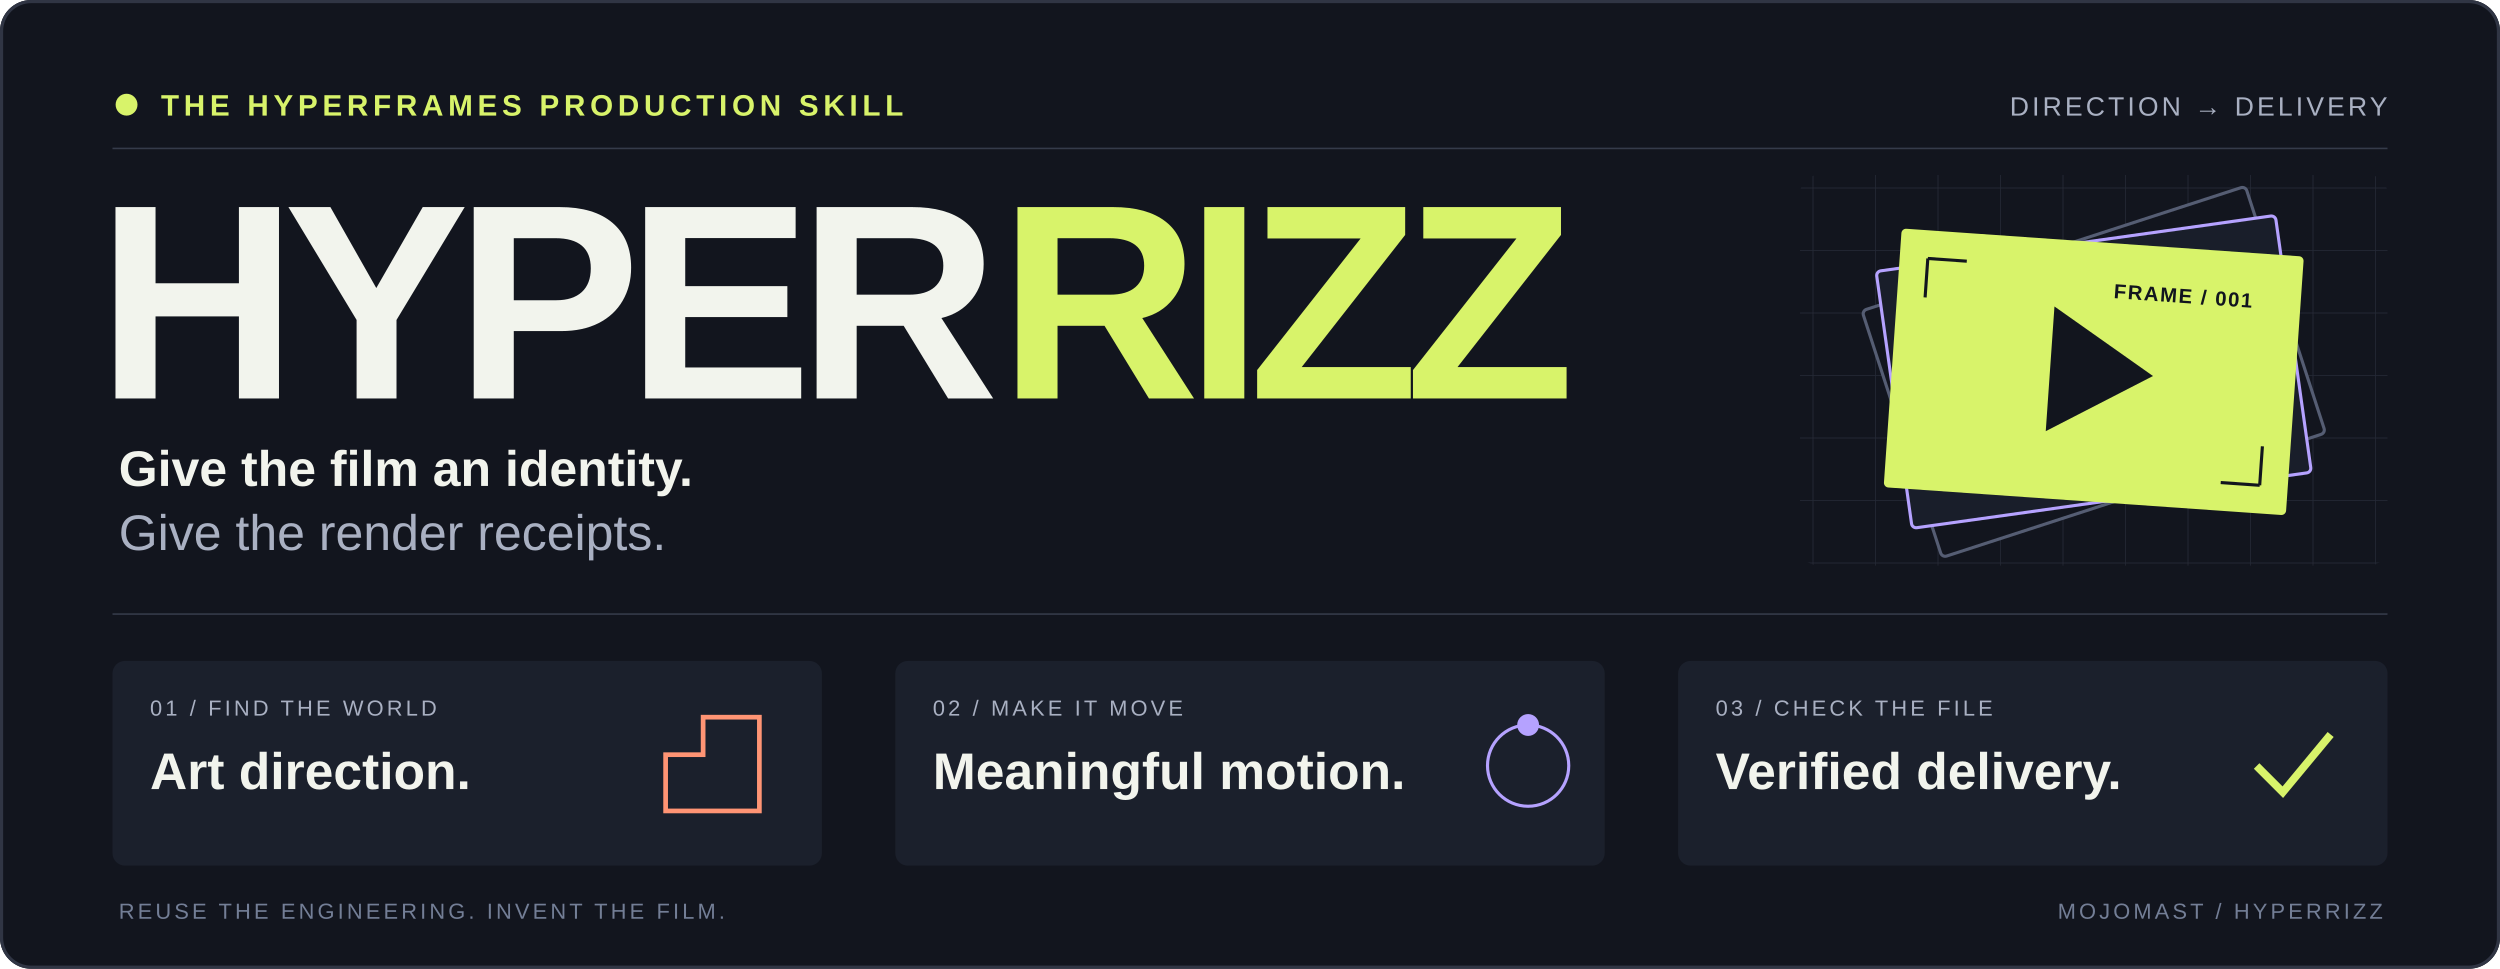
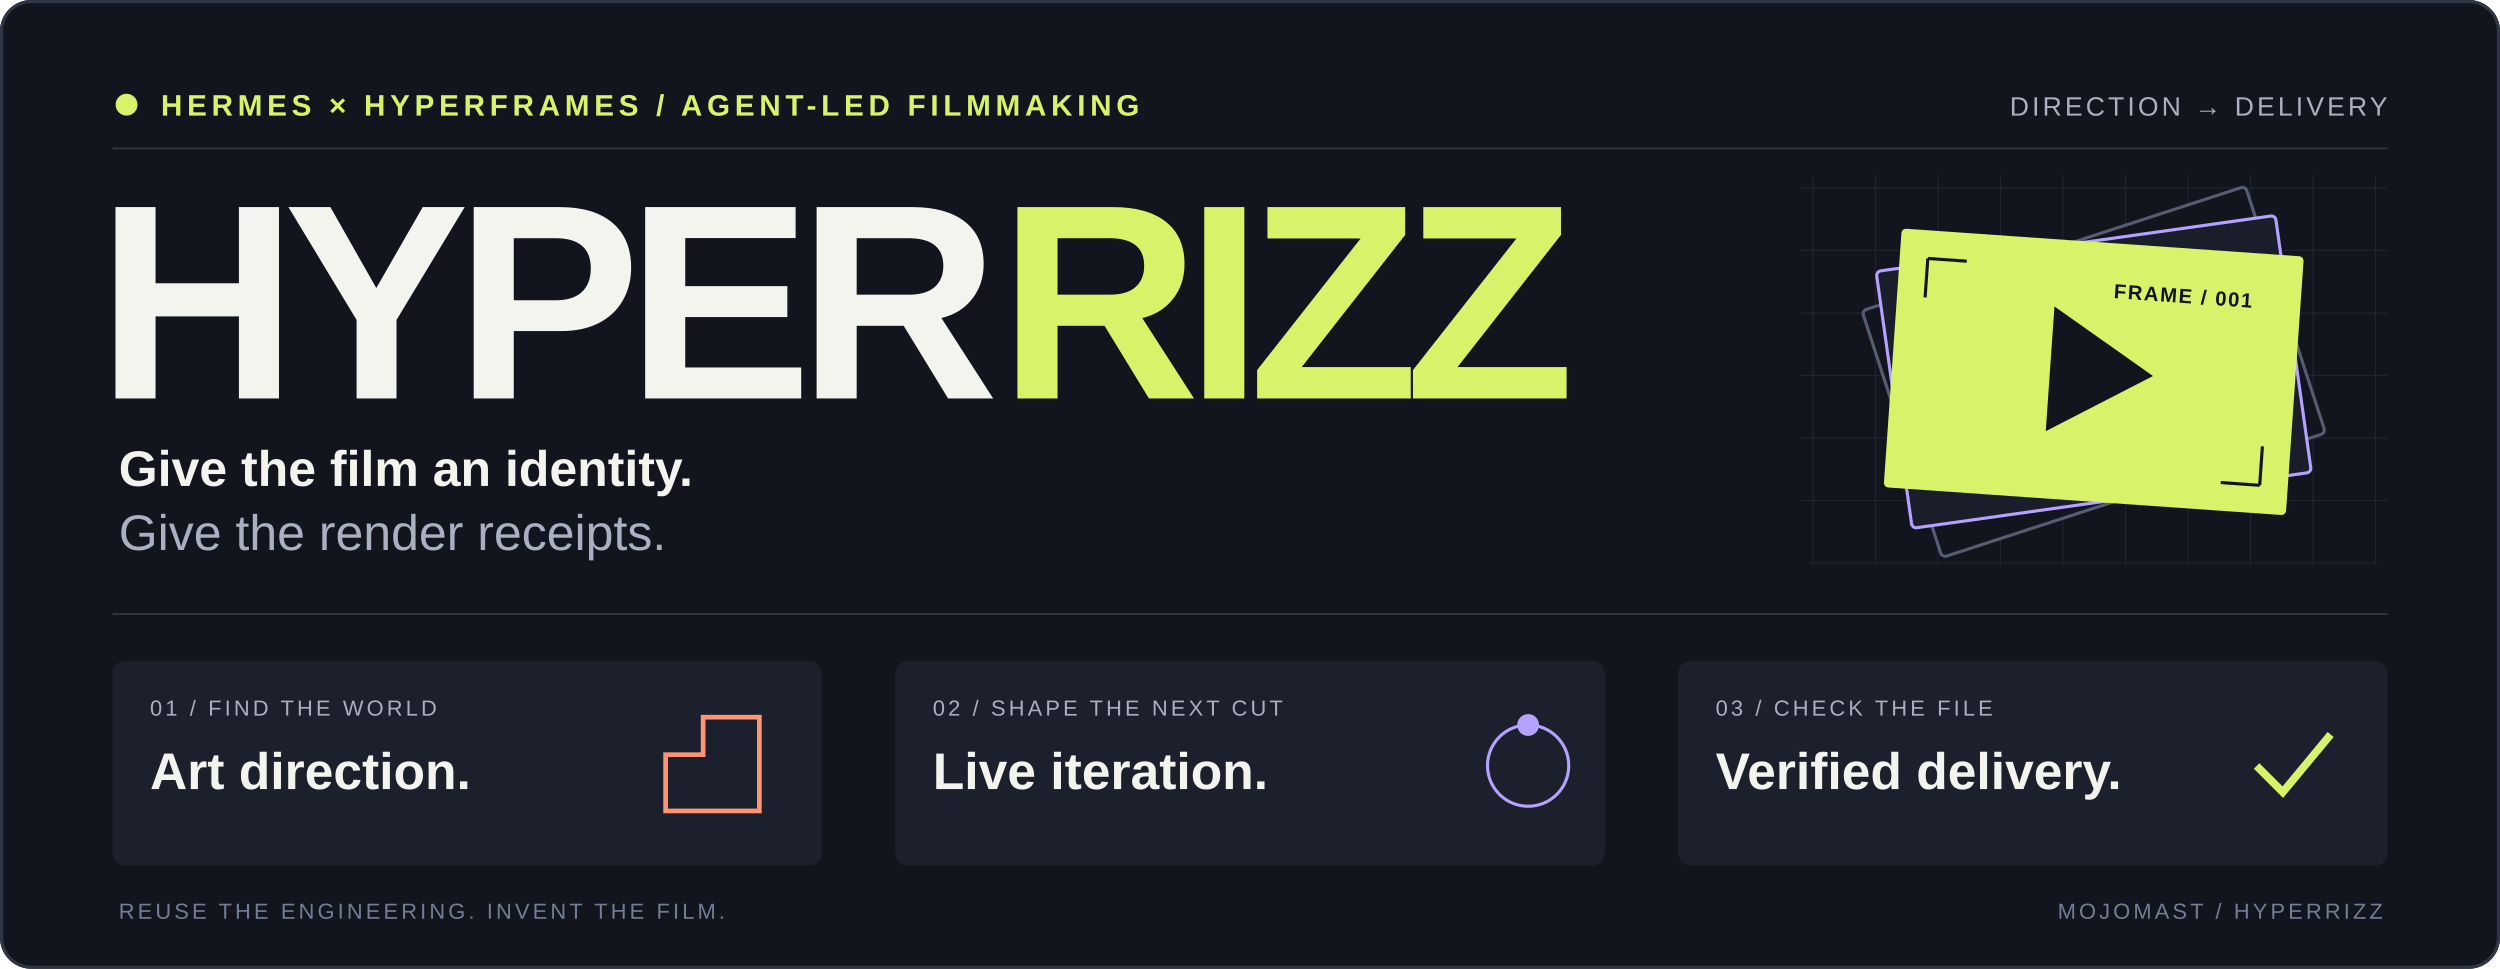
<svg xmlns="http://www.w3.org/2000/svg" width="1600" height="620" viewBox="0 0 1600 620" role="img" aria-labelledby="title desc">
  <defs>
    <pattern id="grid" width="40" height="40" patternUnits="userSpaceOnUse">
      <path d="M 40 0 L 0 0 0 40" fill="none" stroke="#252936" stroke-width="1" />
    </pattern>
    <clipPath id="corner">
      <rect x="1152" y="112" width="376" height="250" rx="12" />
    </clipPath>
  </defs>
  <rect width="1600" height="620" rx="20" fill="#12151e" />
  <rect x="1" y="1" width="1598" height="618" rx="19" fill="none" stroke="#303544" stroke-width="2" />
  <rect x="1152" y="112" width="376" height="250" rx="12" fill="url(#grid)" />
  <g font-family="Arial, Helvetica, sans-serif">
    <circle cx="81" cy="67" r="7" fill="#d8f36a" />
-     <text x="103" y="74" fill="#d8f36a" font-size="19" font-weight="700" letter-spacing="3">THE HYPERFRAMES PRODUCTION SKILL</text>
+     <text x="103" y="74" fill="#d8f36a" font-size="19" font-weight="700" letter-spacing="3">HERMES × HYPERFRAMES / AGENT-LED FILMMAKING</text>
    <text x="1528" y="74" fill="#a9b0c2" font-size="17" letter-spacing="2" text-anchor="end">DIRECTION → DELIVERY</text>
    <path d="M72 95H1528" stroke="#353b4a" />
    <text x="62" y="255" fill="#f2f4ed" font-size="178" font-weight="900" letter-spacing="-9" textLength="1065" lengthAdjust="spacingAndGlyphs">HYPER<tspan fill="#d8f36a">RIZZ</tspan>
    </text>
    <text x="76" y="311" fill="#f2f4ed" font-size="32" font-weight="600">Give the film an identity.</text>
    <text x="76" y="352" fill="#a9b0c2" font-size="32">Give the render receipts.</text>
    <g clip-path="url(#corner)">
      <g transform="translate(1340 238) rotate(-18)">
        <rect x="-129" y="-83" width="258" height="166" rx="3" fill="#12151e" stroke="#555d73" stroke-width="2" />
      </g>
      <g transform="translate(1340 238) rotate(-8)">
        <rect x="-129" y="-83" width="258" height="166" rx="3" fill="#191e2a" stroke="#b5a2ff" stroke-width="2" />
      </g>
      <g transform="translate(1340 238) rotate(4)">
        <rect x="-129" y="-83" width="258" height="166" rx="3" fill="#d8f36a" />
        <path d="M-28 -40L38 0 -28 40Z" fill="#12151e" />
        <path d="M-111 -65H-86M-111 -65V-40M111 65H86M111 65V40" stroke="#12151e" stroke-width="2" fill="none" />
        <text x="98" y="-48" text-anchor="end" fill="#12151e" font-size="13" font-weight="700" letter-spacing="1">FRAME / 001</text>
      </g>
    </g>
    <path d="M72 393H1528" stroke="#353b4a" />
    <g transform="translate(72 423)">
      <rect width="454" height="131" rx="8" fill="#1b202c" />
      <text x="24" y="35" fill="#a9b0c2" font-size="14" letter-spacing="2">01 / FIND THE WORLD</text>
      <text x="24" y="82" fill="#f2f4ed" font-size="33" font-weight="700">Art direction.</text>
      <path d="M378 36h36v60h-60V60h24Z" fill="none" stroke="#ff9474" stroke-width="3" />
    </g>
    <g transform="translate(573 423)">
      <rect width="454" height="131" rx="8" fill="#1b202c" />
-       <text x="24" y="35" fill="#a9b0c2" font-size="14" letter-spacing="2">02 / MAKE IT MOVE</text>
-       <text x="24" y="82" fill="#f2f4ed" font-size="33" font-weight="700">Meaningful motion.</text>
+       <text x="24" y="35" fill="#a9b0c2" font-size="14" letter-spacing="2">02 / SHAPE THE NEXT CUT</text>
+       <text x="24" y="82" fill="#f2f4ed" font-size="33" font-weight="700">Live iteration.</text>
      <circle cx="405" cy="67" r="26" fill="none" stroke="#b5a2ff" stroke-width="2" />
      <circle cx="405" cy="41" r="7" fill="#b5a2ff" />
    </g>
    <g transform="translate(1074 423)">
      <rect width="454" height="131" rx="8" fill="#1b202c" />
      <text x="24" y="35" fill="#a9b0c2" font-size="14" letter-spacing="2">03 / CHECK THE FILE</text>
      <text x="24" y="82" fill="#f2f4ed" font-size="33" font-weight="700">Verified delivery.</text>
      <path d="M372 69l15 15 29-35" stroke="#d8f36a" stroke-width="5" fill="none" stroke-linecap="square" />
    </g>
    <text x="76" y="588" fill="#737e96" font-size="14" letter-spacing="2">REUSE THE ENGINEERING. INVENT THE FILM.</text>
    <text x="1525" y="588" fill="#737e96" font-size="14" text-anchor="end" letter-spacing="2">MOJOMAST / HYPERRIZZ</text>
  </g>
</svg>
